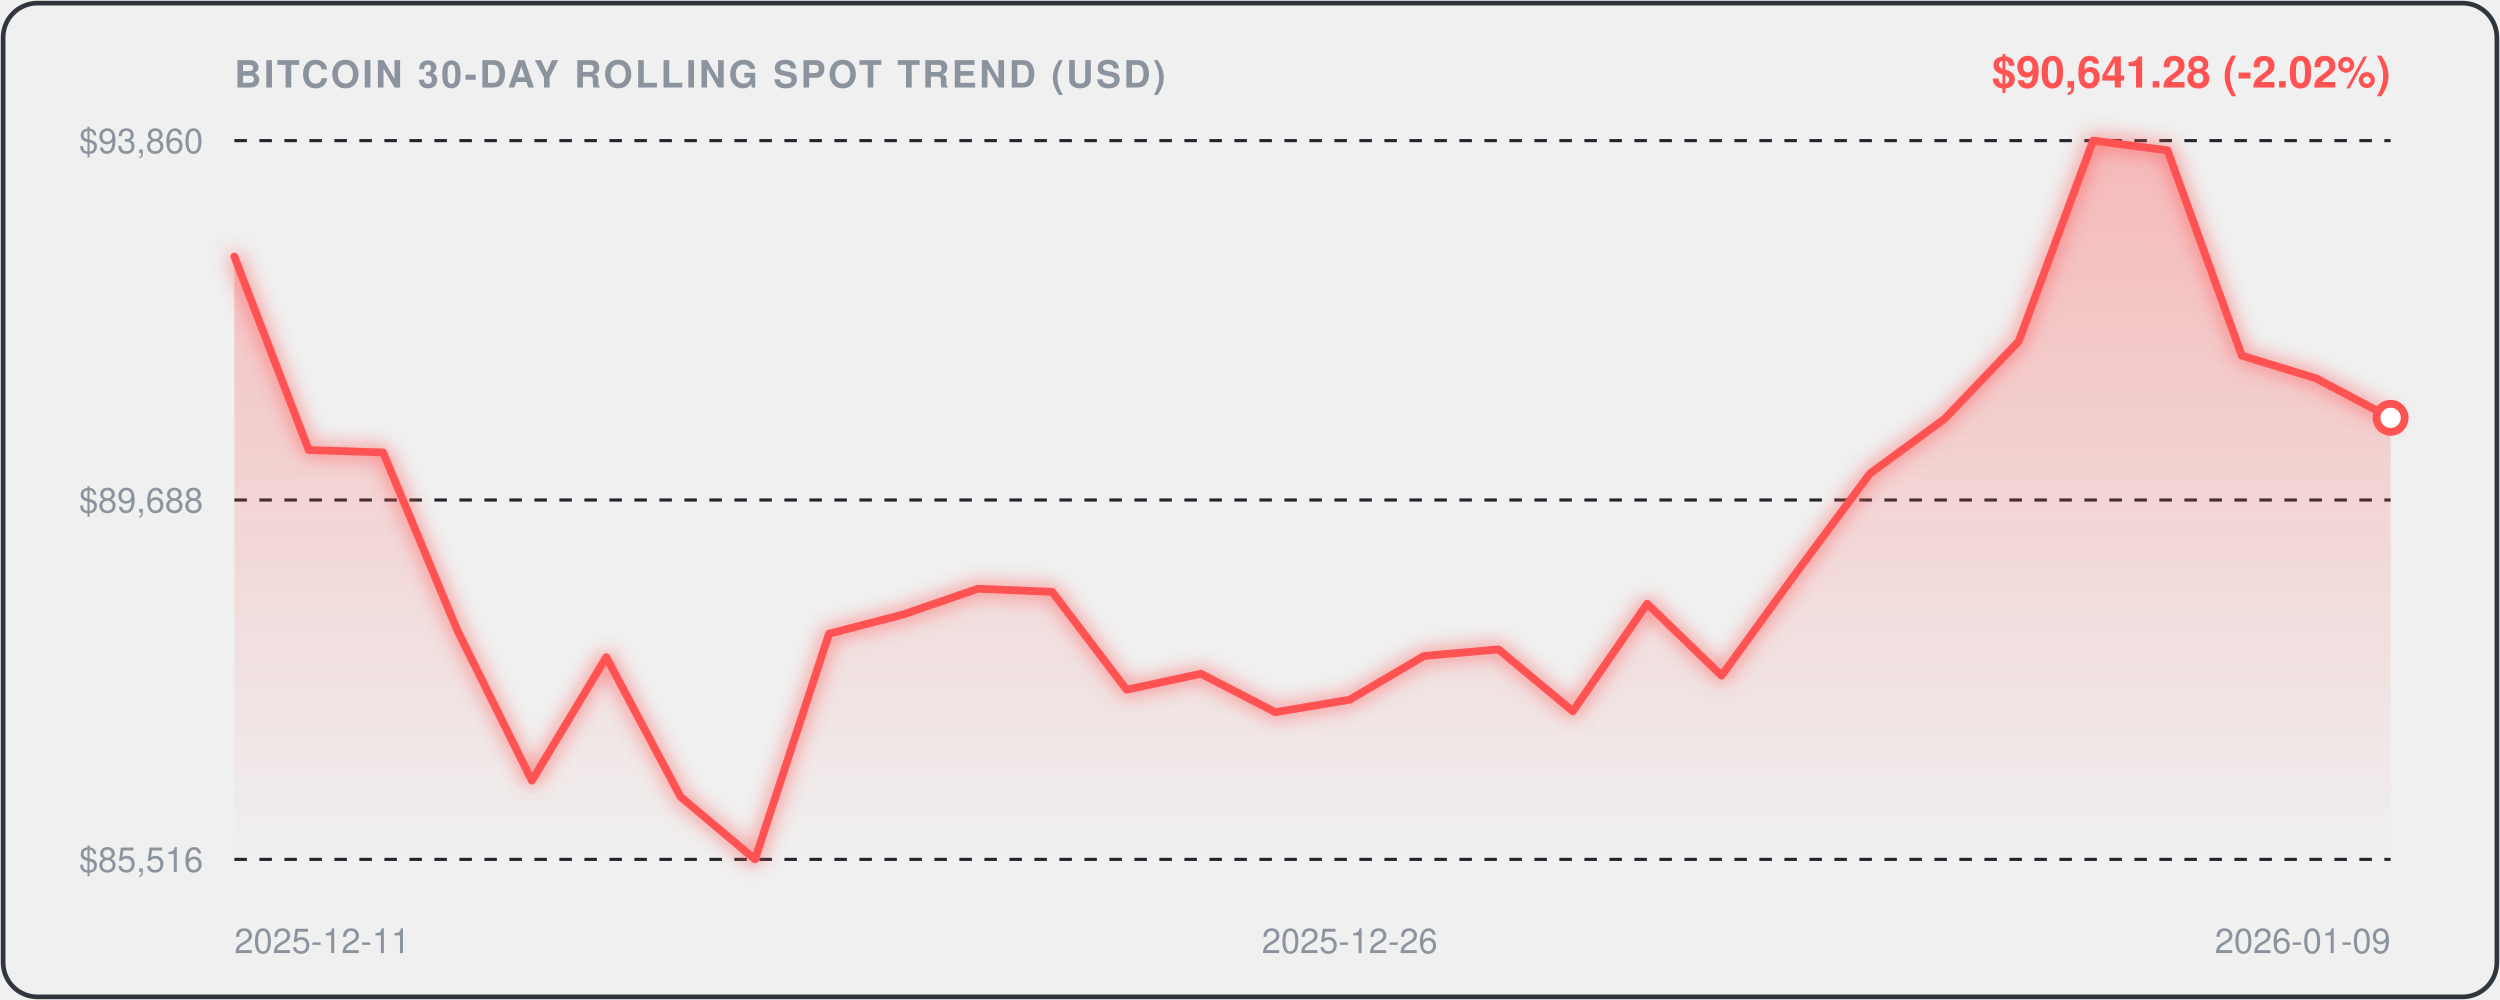
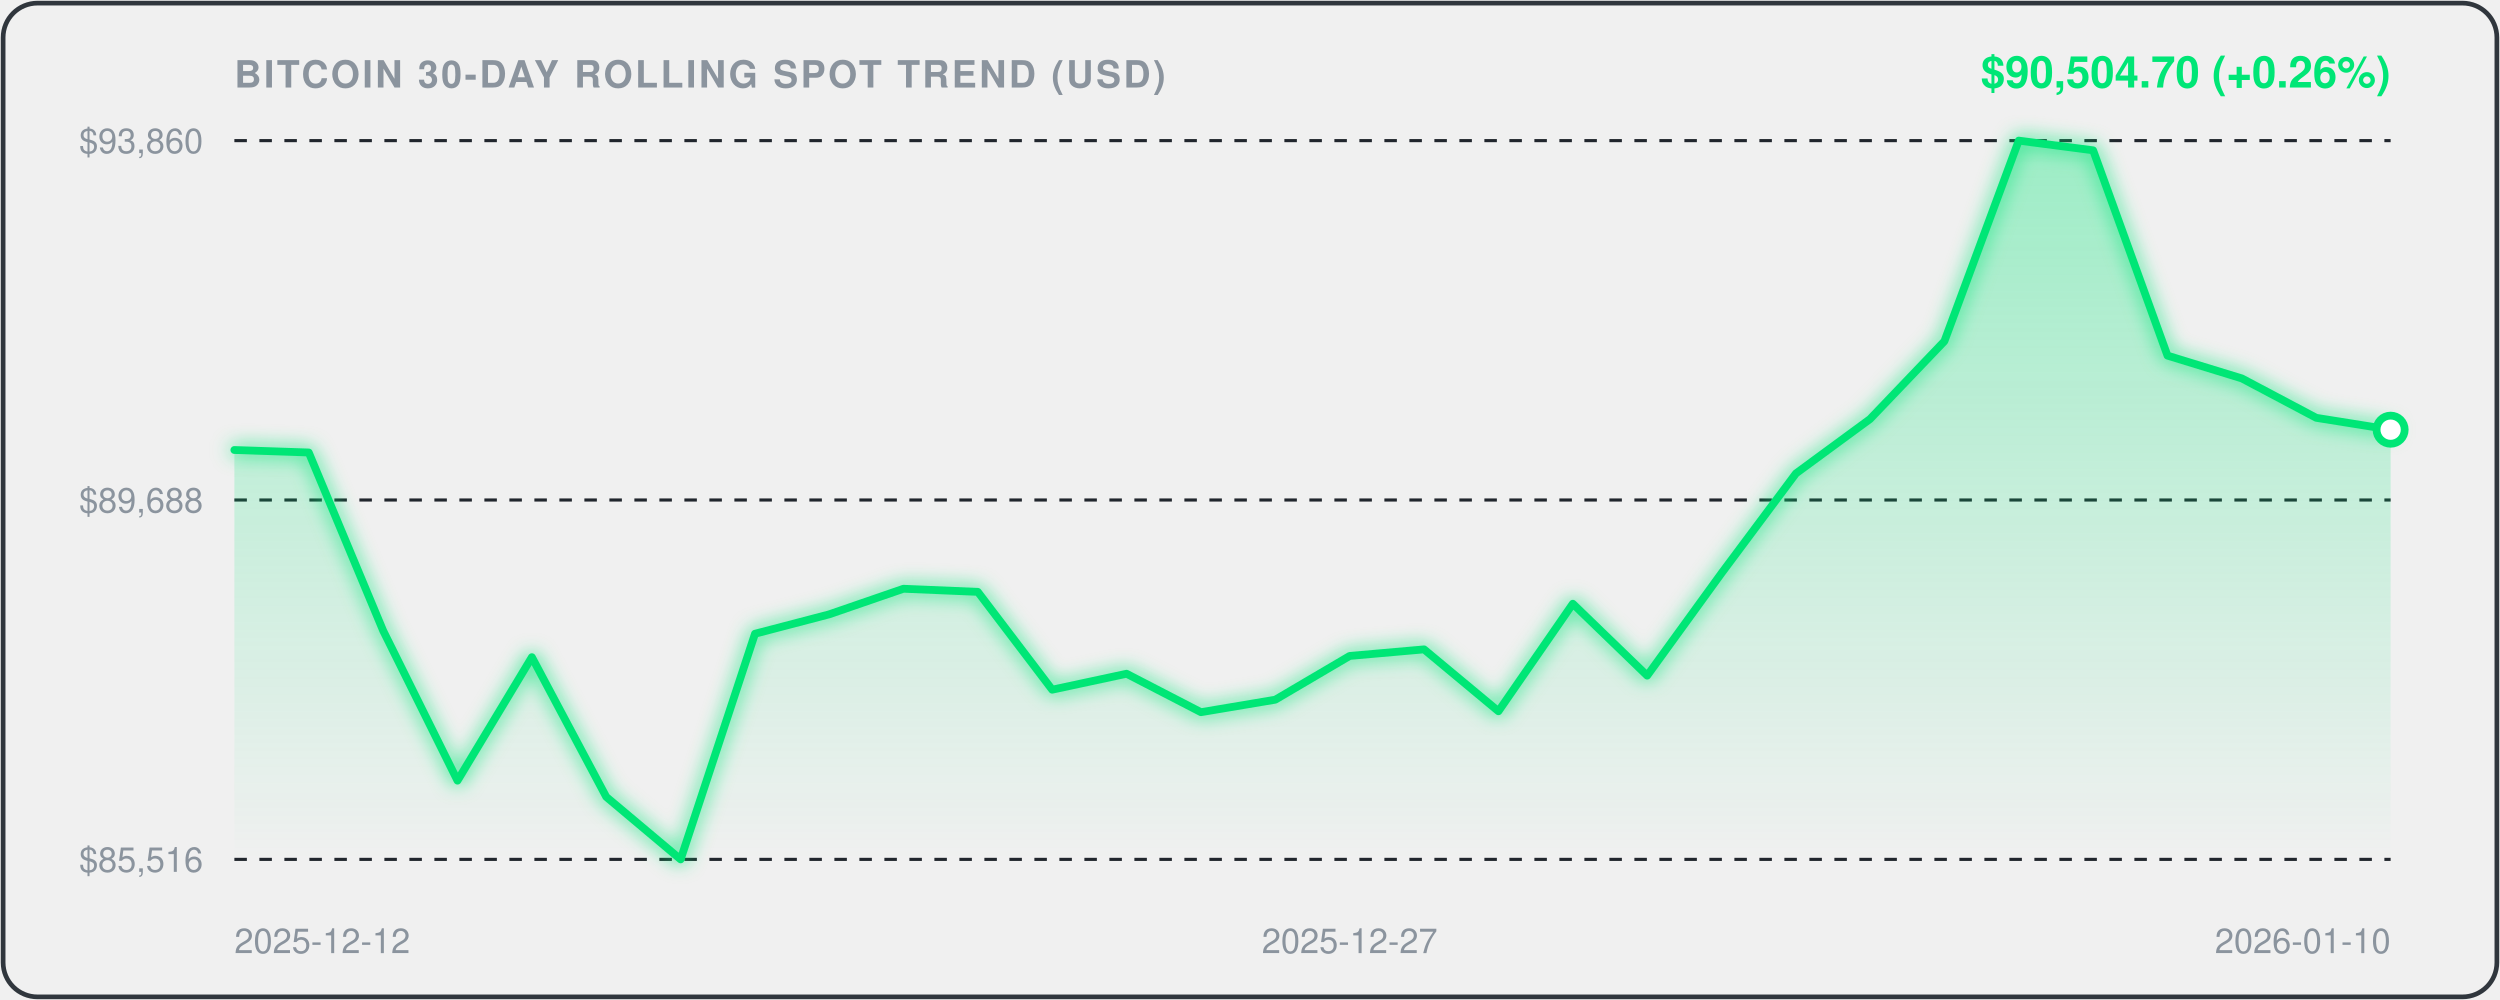
<svg xmlns="http://www.w3.org/2000/svg" viewBox="0 0 800 320" width="100%" height="100%" style="background:#0d1117;border-radius:12px;font-family:-apple-system,BlinkMacSystemFont,'Segoe UI',Helvetica,Arial,sans-serif;">
  <defs>
    <linearGradient id="areaGrad" x1="0" y1="0" x2="0" y2="1">
-       <stop offset="0%" stop-color="rgba(255, 82, 82, 0.35)" />
-       <stop offset="100%" stop-color="rgba(255, 82, 82, 0.0)" />
+       <stop offset="0%" stop-color="rgba(0, 230, 118, 0.35)" />
+       <stop offset="100%" stop-color="rgba(0, 230, 118, 0.0)" />
    </linearGradient>
    <filter id="glow" x="-20%" y="-20%" width="140%" height="140%">
      <feGaussianBlur stdDeviation="3" result="blur" />
      <feComposite in="SourceGraphic" in2="blur" operator="over" />
    </filter>
  </defs>
  <rect x="1" y="1" width="798" height="318" rx="11" fill="none" stroke="#30363d" stroke-width="1.5" />
  <text x="75" y="28" fill="#8b949e" font-size="12" font-weight="600" letter-spacing="0.8">BITCOIN 30-DAY ROLLING SPOT TREND (USD)</text>
-   <text x="765" y="28" text-anchor="end" fill="#FF5252" font-size="14" font-weight="700">$90,641.28 (-2.02%)</text>
+   <text x="765" y="28" text-anchor="end" fill="#00E676" font-size="14" font-weight="700">$90,504.70 (+0.26%)</text>
  <line x1="75" y1="45" x2="765" y2="45" stroke="#21262d" stroke-width="1" stroke-dasharray="4,4" />
  <text x="65" y="49" text-anchor="end" fill="#8b949e" font-size="11">$93,860</text>
  <line x1="75" y1="160.0" x2="765" y2="160.0" stroke="#21262d" stroke-width="1" stroke-dasharray="4,4" />
  <text x="65" y="164.0" text-anchor="end" fill="#8b949e" font-size="11">$89,688</text>
  <line x1="75" y1="275" x2="765" y2="275" stroke="#21262d" stroke-width="1" stroke-dasharray="4,4" />
  <text x="65" y="279" text-anchor="end" fill="#8b949e" font-size="11">$85,516</text>
-   <path d="M 75.0,82.1 L 98.8,144.0 L 122.6,144.8 L 146.4,201.8 L 170.2,249.8 L 194.0,210.3 L 217.8,255.0 L 241.6,275.0 L 265.3,202.8 L 289.1,196.6 L 312.9,188.4 L 336.7,189.4 L 360.5,220.7 L 384.3,215.6 L 408.1,227.9 L 431.9,223.9 L 455.7,209.9 L 479.5,207.8 L 503.3,227.6 L 527.1,193.2 L 550.9,216.2 L 574.7,183.4 L 598.4,151.5 L 622.2,134.1 L 646.0,109.2 L 669.8,45.0 L 693.6,48.1 L 717.4,113.8 L 741.2,121.1 L 765.0,133.7 L 765.0,275.0 L 75.0,275.0 Z" fill="url(#areaGrad)" />
-   <path d="M 75.0,82.1 L 98.8,144.0 L 122.6,144.8 L 146.4,201.8 L 170.2,249.8 L 194.0,210.3 L 217.8,255.0 L 241.6,275.0 L 265.3,202.8 L 289.1,196.6 L 312.9,188.4 L 336.7,189.4 L 360.5,220.7 L 384.3,215.6 L 408.1,227.9 L 431.9,223.9 L 455.7,209.9 L 479.5,207.8 L 503.3,227.6 L 527.1,193.2 L 550.9,216.2 L 574.7,183.4 L 598.4,151.5 L 622.2,134.1 L 646.0,109.2 L 669.8,45.0 L 693.6,48.1 L 717.4,113.8 L 741.2,121.1 L 765.0,133.7" fill="none" stroke="#FF5252" stroke-width="2.5" stroke-linecap="round" stroke-linejoin="round" filter="url(#glow)" />
-   <circle cx="765.0" cy="133.7" r="4.5" fill="#ffffff" stroke="#FF5252" stroke-width="2.5" />
-   <text x="75.0" y="305" fill="#8b949e" font-size="11" text-anchor="start">2025-12-11</text>
-   <text x="431.9" y="305" fill="#8b949e" font-size="11" text-anchor="middle">2025-12-26</text>
-   <text x="765.0" y="305" fill="#8b949e" font-size="11" text-anchor="end">2026-01-09</text>
+   <path d="M 75.0,144.0 L 98.8,144.8 L 122.6,201.8 L 146.4,249.8 L 170.2,210.3 L 194.0,255.0 L 217.8,275.0 L 241.6,202.8 L 265.3,196.6 L 289.1,188.4 L 312.9,189.4 L 336.7,220.7 L 360.5,215.6 L 384.3,227.9 L 408.1,223.9 L 431.9,209.9 L 455.7,207.8 L 479.5,227.6 L 503.3,193.2 L 527.1,216.2 L 550.9,183.4 L 574.7,151.5 L 598.4,134.1 L 622.2,109.2 L 646.0,45.0 L 669.8,48.1 L 693.6,113.8 L 717.4,121.1 L 741.2,133.7 L 765.0,137.5 L 765.0,275.0 L 75.0,275.0 Z" fill="url(#areaGrad)" />
+   <path d="M 75.0,144.0 L 98.8,144.8 L 122.6,201.8 L 146.4,249.8 L 170.2,210.3 L 194.0,255.0 L 217.8,275.0 L 241.6,202.8 L 265.3,196.6 L 289.1,188.4 L 312.9,189.4 L 336.7,220.7 L 360.5,215.6 L 384.3,227.9 L 408.1,223.9 L 431.9,209.9 L 455.7,207.8 L 479.5,227.6 L 503.3,193.2 L 527.1,216.2 L 550.9,183.4 L 574.7,151.5 L 598.4,134.1 L 622.2,109.2 L 646.0,45.0 L 669.8,48.1 L 693.6,113.8 L 717.4,121.1 L 741.2,133.7 L 765.0,137.5" fill="none" stroke="#00E676" stroke-width="2.5" stroke-linecap="round" stroke-linejoin="round" filter="url(#glow)" />
+   <circle cx="765.0" cy="137.5" r="4.5" fill="#ffffff" stroke="#00E676" stroke-width="2.5" />
+   <text x="75.0" y="305" fill="#8b949e" font-size="11" text-anchor="start">2025-12-12</text>
+   <text x="431.9" y="305" fill="#8b949e" font-size="11" text-anchor="middle">2025-12-27</text>
+   <text x="765.0" y="305" fill="#8b949e" font-size="11" text-anchor="end">2026-01-10</text>
</svg>
